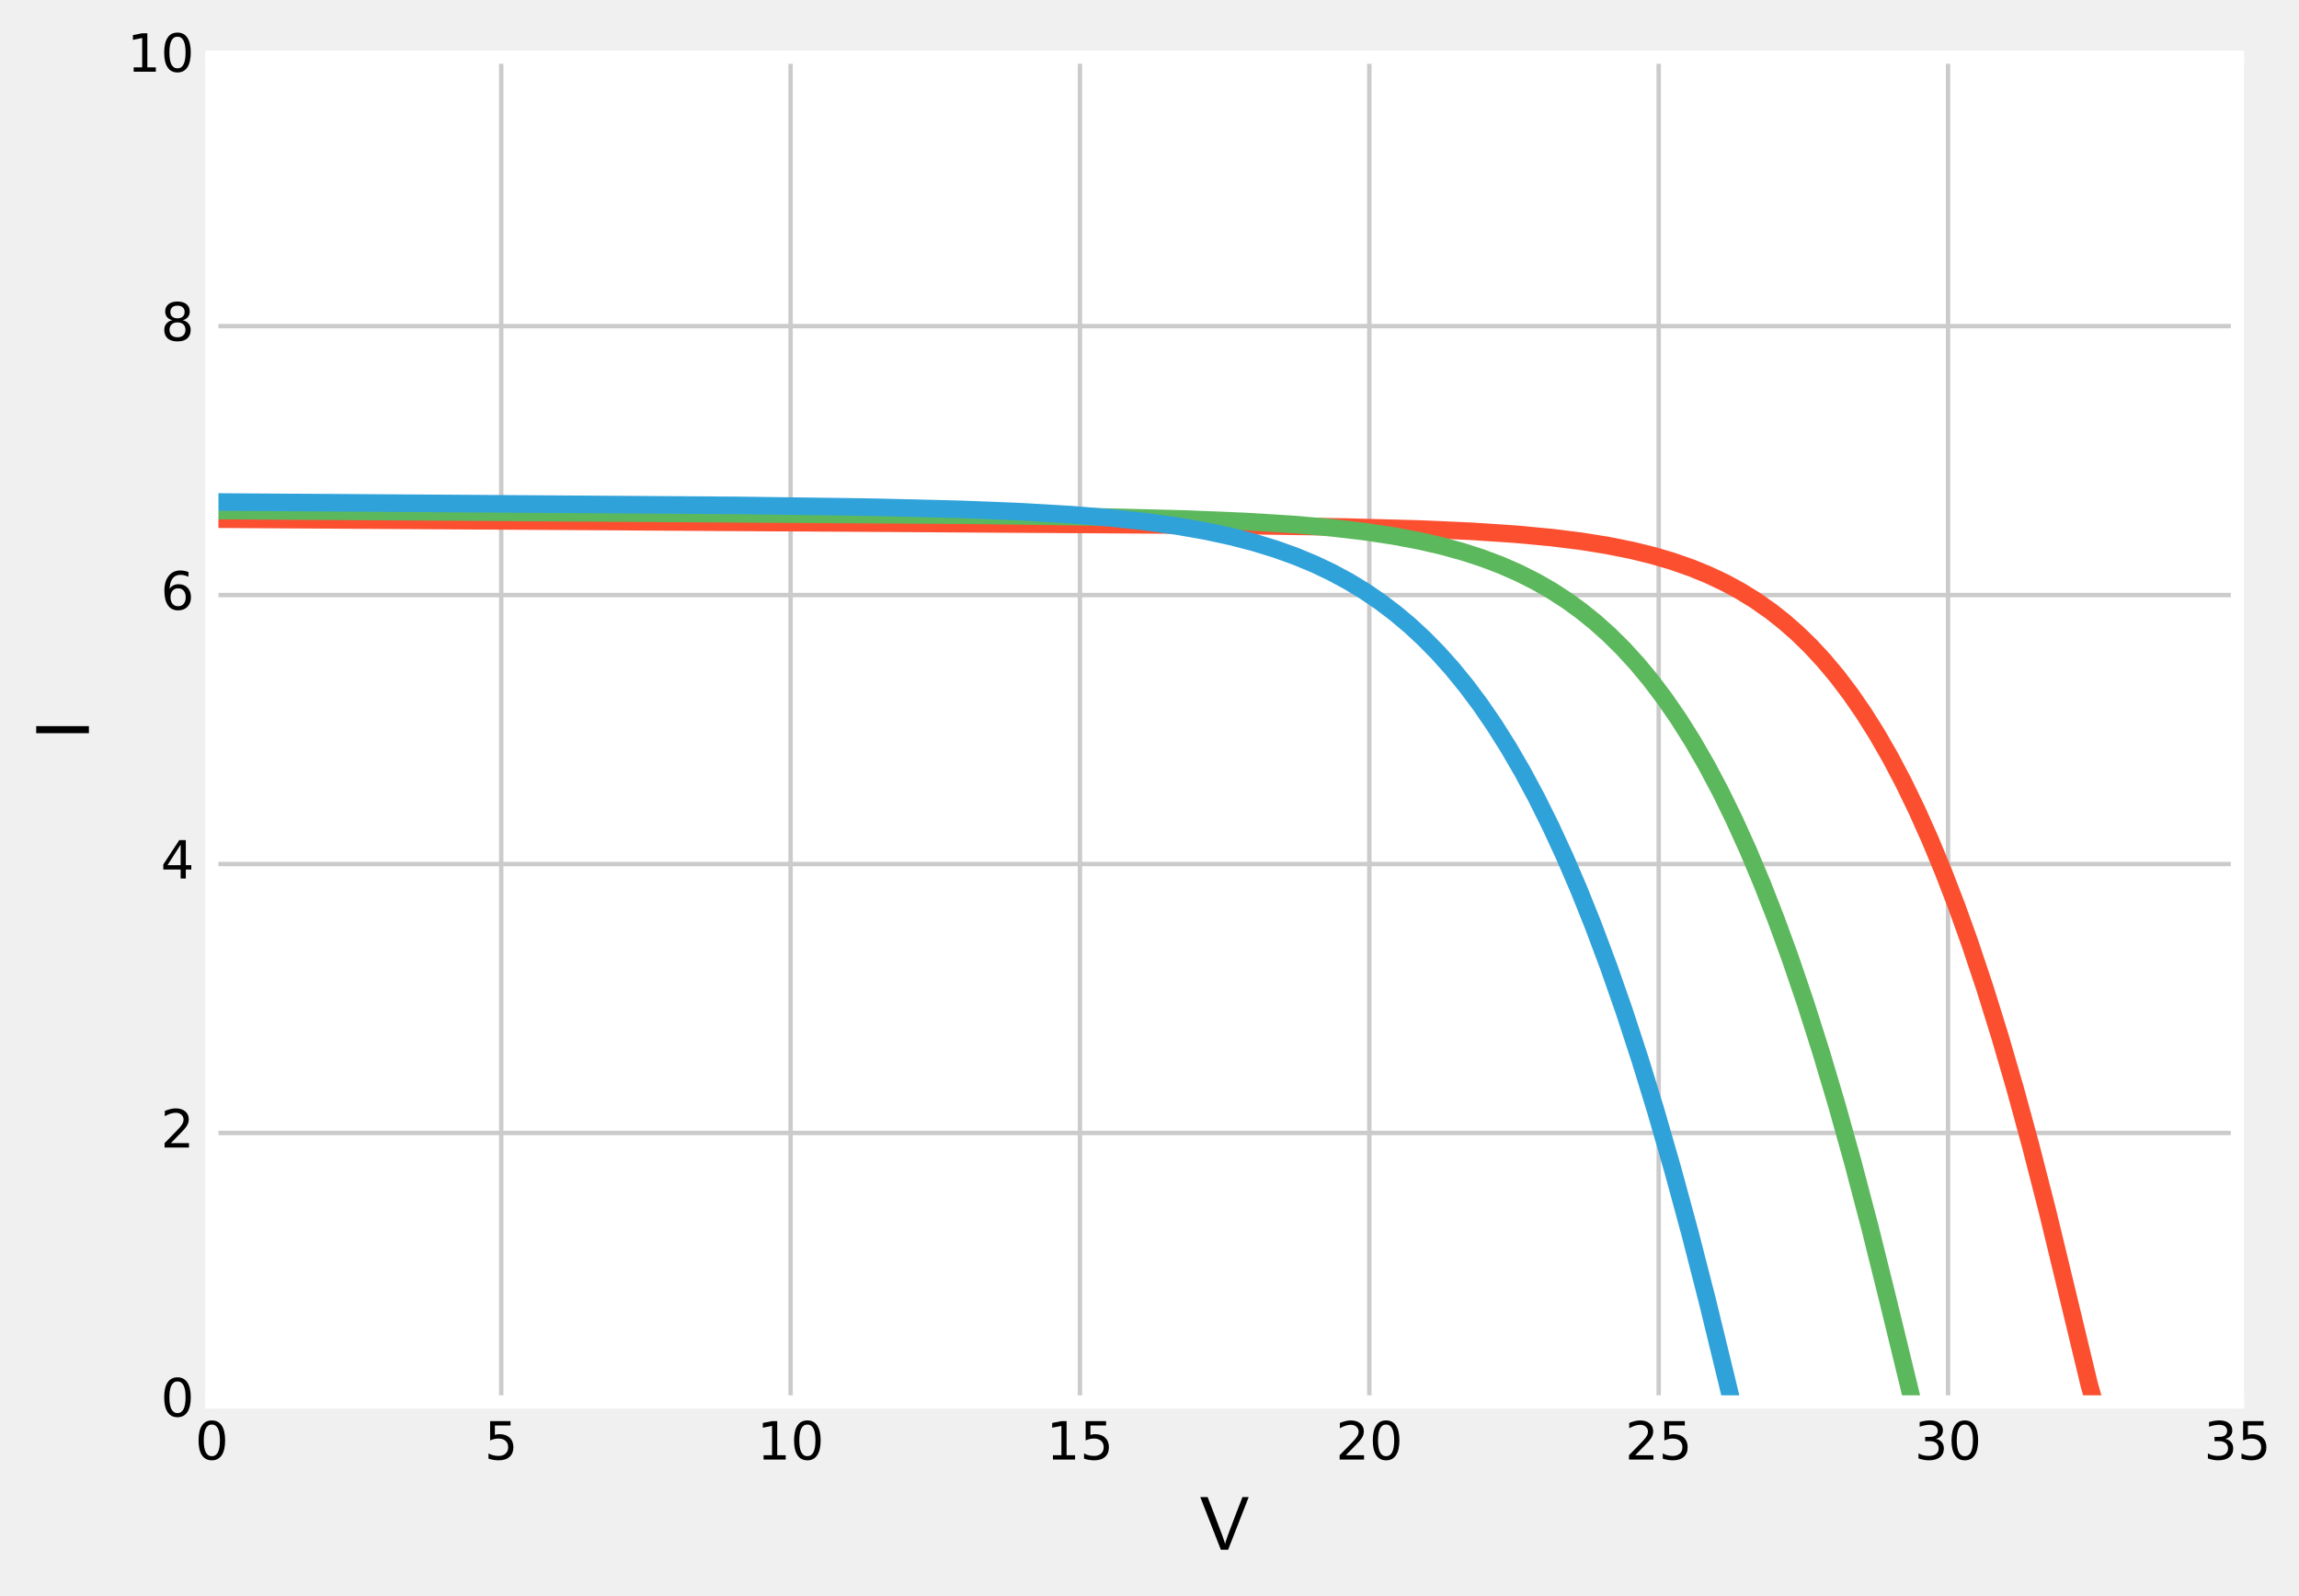
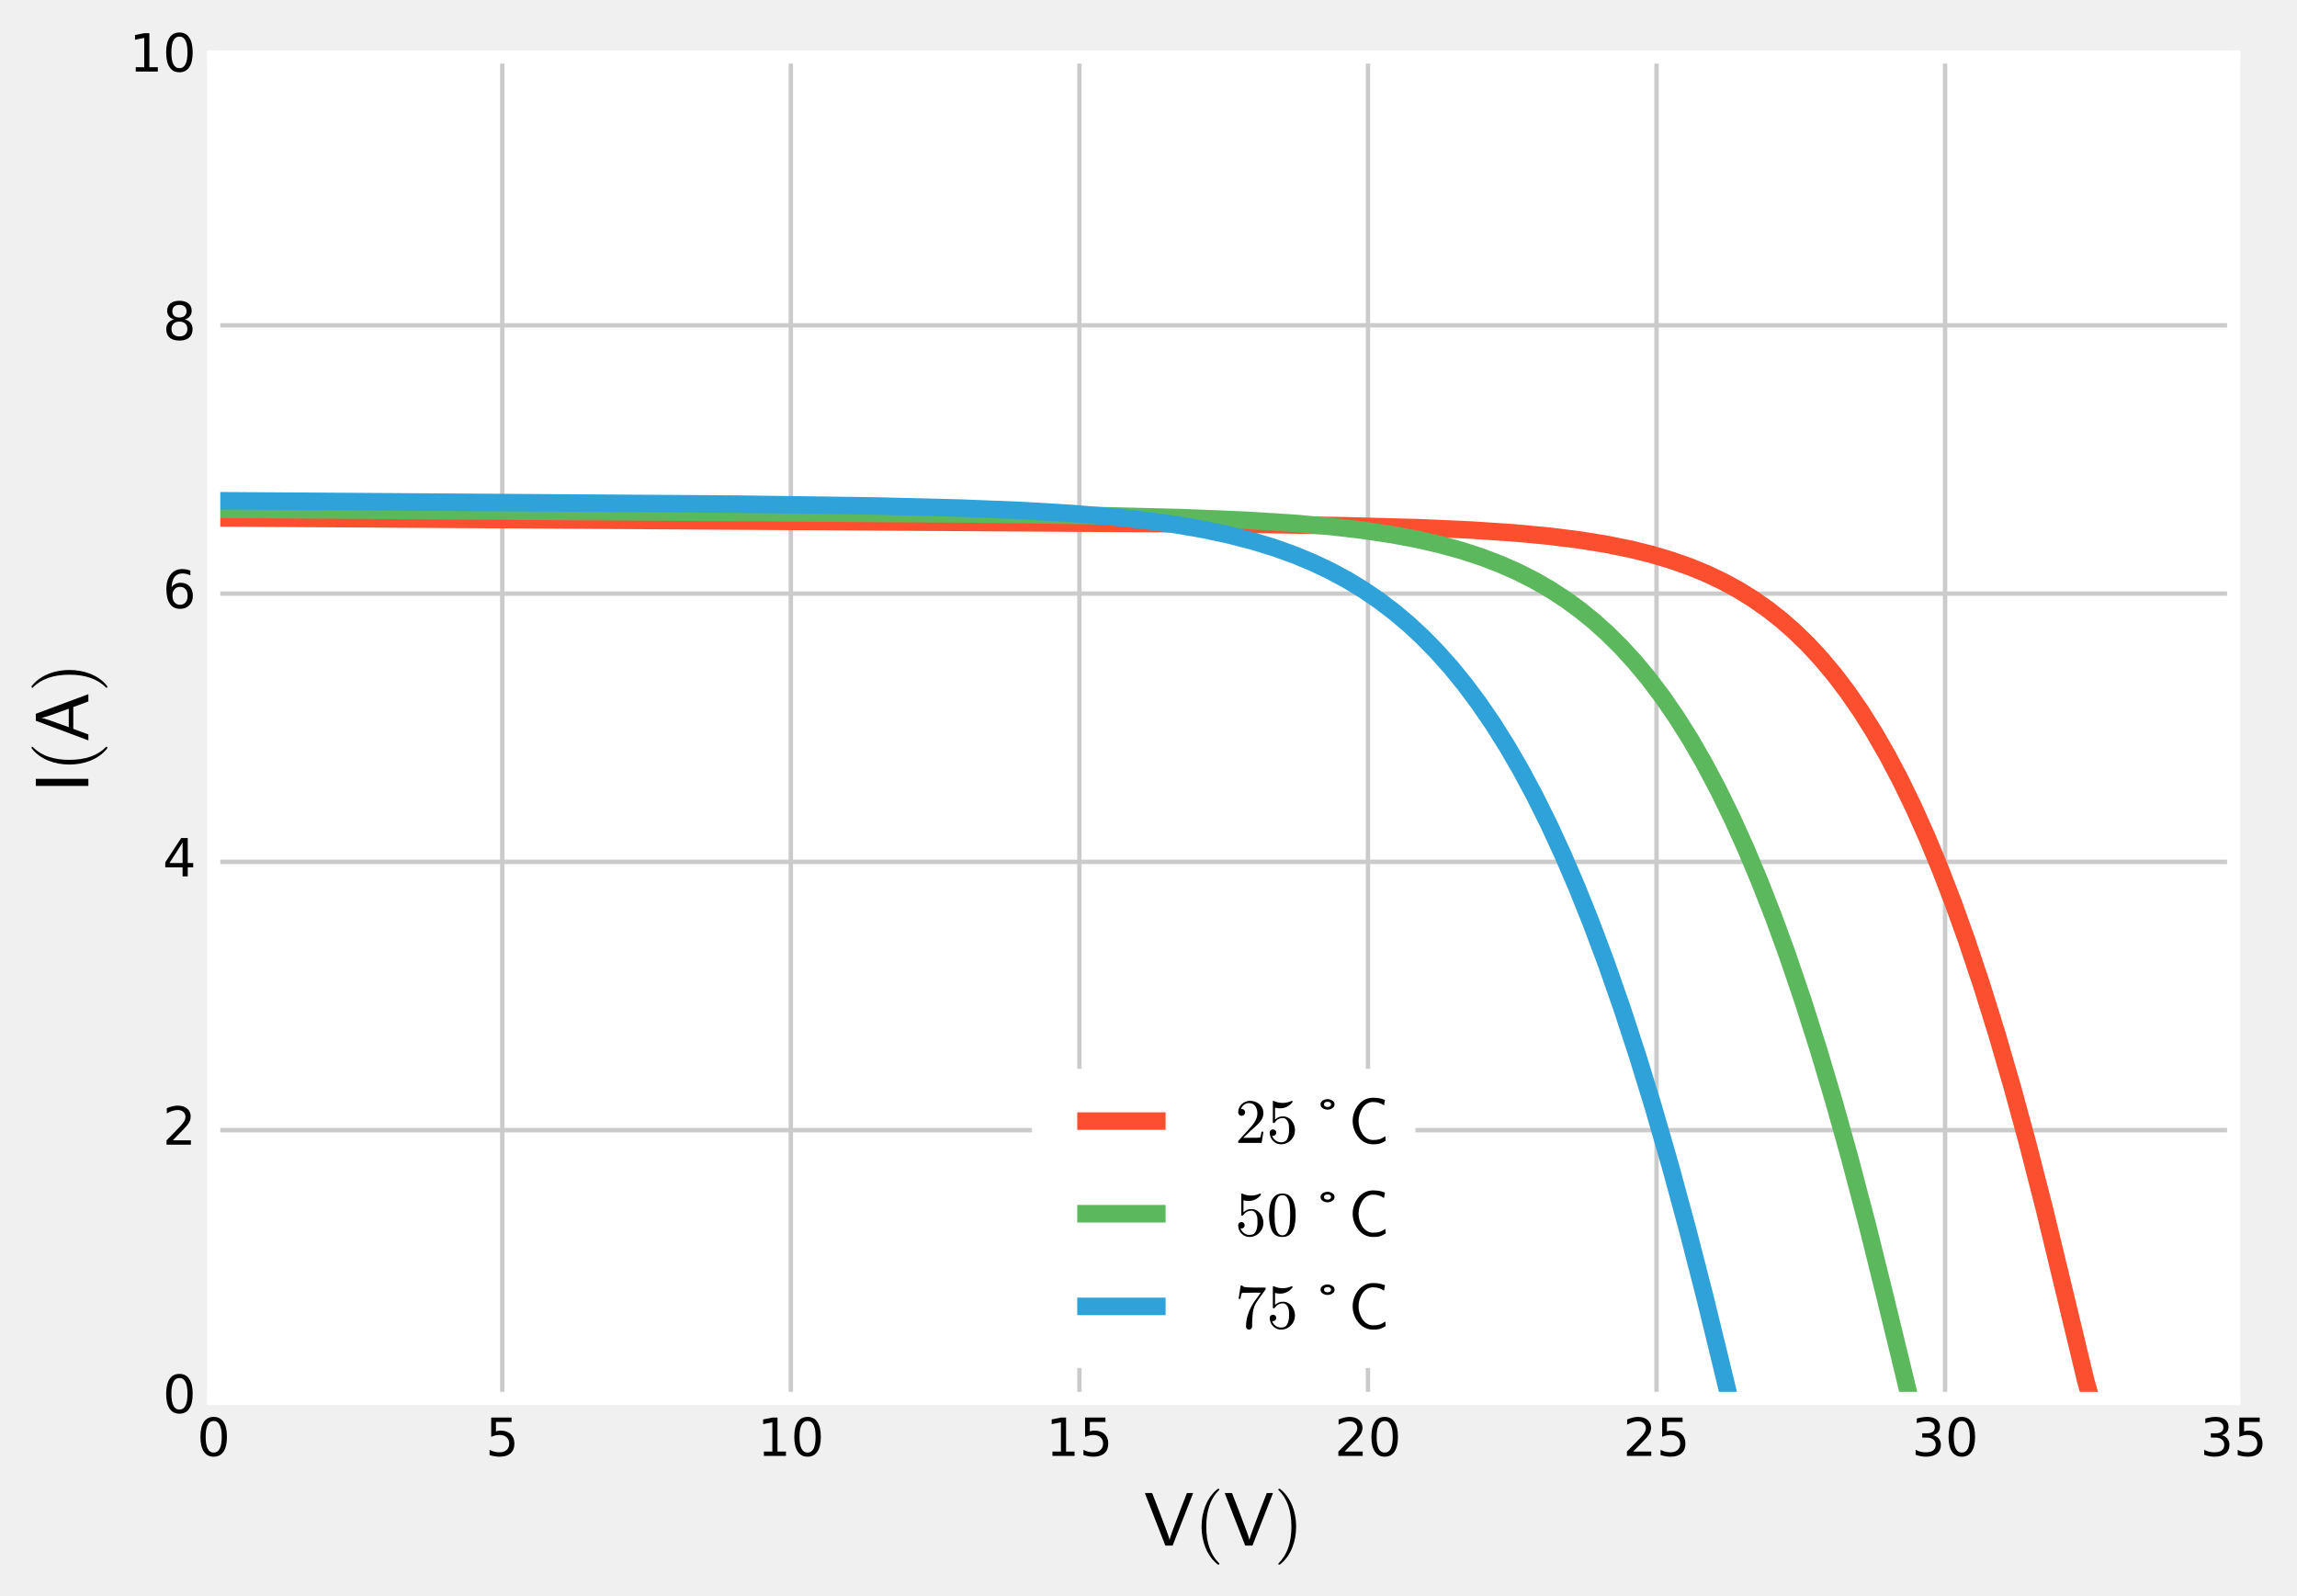
- <svg xmlns="http://www.w3.org/2000/svg" xmlns:xlink="http://www.w3.org/1999/xlink" height="363pt" version="1.1" viewBox="0 0 523 363" width="523pt">
+ <svg xmlns="http://www.w3.org/2000/svg" xmlns:xlink="http://www.w3.org/1999/xlink" height="364pt" version="1.1" viewBox="0 0 524 364" width="524pt">
  <defs>
    <style type="text/css">
*{stroke-linecap:butt;stroke-linejoin:round;stroke-miterlimit:100000;}
  </style>
  </defs>
  <g id="figure_1">
    <g id="patch_1">
-       <path d="M 0 363.544  L 523.829 363.544  L 523.829 0  L 0 0  z " style="fill:none;opacity:0;" />
+       <path d="M 0 364.101  L 524.385 364.101  L 524.385 0  L 0 0  z " style="fill:none;opacity:0;" />
    </g>
    <g id="axes_1">
      <g id="patch_2">
-         <path d="M 48.194 319.007  L 508.994 319.007  L 508.994 13.007  L 48.194 13.007  z " style="fill:#ffffff;" />
+         <path d="M 48.75 319.007  L 509.55 319.007  L 509.55 13.007  L 48.75 13.007  z " style="fill:#ffffff;" />
      </g>
      <g id="matplotlib.axis_1">
        <g id="xtick_1">
          <g id="line2d_1">
-             <path clip-path="url(#p422f2e45a5)" d="M 48.194 319.007  L 48.194 13.007  " style="fill:none;stroke:#cbcbcb;" />
+             <path clip-path="url(#p256a6d8a91)" d="M 48.75 319.007  L 48.75 13.007  " style="fill:none;stroke:#cbcbcb;" />
          </g>
          <g id="line2d_2" />
          <g id="line2d_3" />
          <g id="text_1">
            <defs>
              <path d="M 31.781 66.406  Q 24.172 66.406 20.328 58.906  Q 16.5 51.422 16.5 36.375  Q 16.5 21.391 20.328 13.891  Q 24.172 6.391 31.781 6.391  Q 39.453 6.391 43.281 13.891  Q 47.125 21.391 47.125 36.375  Q 47.125 51.422 43.281 58.906  Q 39.453 66.406 31.781 66.406  M 31.781 74.219  Q 44.047 74.219 50.516 64.516  Q 56.984 54.828 56.984 36.375  Q 56.984 17.969 50.516 8.266  Q 44.047 -1.422 31.781 -1.422  Q 19.531 -1.422 13.062 8.266  Q 6.594 17.969 6.594 36.375  Q 6.594 54.828 13.062 64.516  Q 19.531 74.219 31.781 74.219  " id="BitstreamVeraSans-Roman-30" />
            </defs>
-             <g transform="translate(44.3763 332.125)scale(0.12 -0.12)">
+             <g transform="translate(44.9325 332.125)scale(0.12 -0.12)">
              <use xlink:href="#BitstreamVeraSans-Roman-30" />
            </g>
          </g>
        </g>
        <g id="xtick_2">
          <g id="line2d_4">
-             <path clip-path="url(#p422f2e45a5)" d="M 114.022 319.007  L 114.022 13.007  " style="fill:none;stroke:#cbcbcb;" />
+             <path clip-path="url(#p256a6d8a91)" d="M 114.579 319.007  L 114.579 13.007  " style="fill:none;stroke:#cbcbcb;" />
          </g>
          <g id="line2d_5" />
          <g id="line2d_6" />
          <g id="text_2">
            <defs>
              <path d="M 10.797 72.906  L 49.516 72.906  L 49.516 64.594  L 19.828 64.594  L 19.828 46.734  Q 21.969 47.469 24.109 47.828  Q 26.266 48.188 28.422 48.188  Q 40.625 48.188 47.75 41.5  Q 54.891 34.812 54.891 23.391  Q 54.891 11.625 47.562 5.094  Q 40.234 -1.422 26.906 -1.422  Q 22.312 -1.422 17.547 -0.641  Q 12.797 0.141 7.719 1.703  L 7.719 11.625  Q 12.109 9.234 16.797 8.062  Q 21.484 6.891 26.703 6.891  Q 35.156 6.891 40.078 11.328  Q 45.016 15.766 45.016 23.391  Q 45.016 31 40.078 35.438  Q 35.156 39.891 26.703 39.891  Q 22.75 39.891 18.812 39.016  Q 14.891 38.141 10.797 36.281  z " id="BitstreamVeraSans-Roman-35" />
            </defs>
-             <g transform="translate(110.2049 332.125)scale(0.12 -0.12)">
+             <g transform="translate(110.7611 332.125)scale(0.12 -0.12)">
              <use xlink:href="#BitstreamVeraSans-Roman-35" />
            </g>
          </g>
        </g>
        <g id="xtick_3">
          <g id="line2d_7">
-             <path clip-path="url(#p422f2e45a5)" d="M 179.851 319.007  L 179.851 13.007  " style="fill:none;stroke:#cbcbcb;" />
+             <path clip-path="url(#p256a6d8a91)" d="M 180.407 319.007  L 180.407 13.007  " style="fill:none;stroke:#cbcbcb;" />
          </g>
          <g id="line2d_8" />
          <g id="line2d_9" />
          <g id="text_3">
            <defs>
              <path d="M 12.406 8.297  L 28.516 8.297  L 28.516 63.922  L 10.984 60.406  L 10.984 69.391  L 28.422 72.906  L 38.281 72.906  L 38.281 8.297  L 54.391 8.297  L 54.391 0  L 12.406 0  z " id="BitstreamVeraSans-Roman-31" />
            </defs>
-             <g transform="translate(172.2159 332.125)scale(0.12 -0.12)">
+             <g transform="translate(172.7721 332.125)scale(0.12 -0.12)">
              <use xlink:href="#BitstreamVeraSans-Roman-31" />
              <use x="63.623" xlink:href="#BitstreamVeraSans-Roman-30" />
            </g>
          </g>
        </g>
        <g id="xtick_4">
          <g id="line2d_10">
-             <path clip-path="url(#p422f2e45a5)" d="M 245.68 319.007  L 245.68 13.007  " style="fill:none;stroke:#cbcbcb;" />
+             <path clip-path="url(#p256a6d8a91)" d="M 246.236 319.007  L 246.236 13.007  " style="fill:none;stroke:#cbcbcb;" />
          </g>
          <g id="line2d_11" />
          <g id="line2d_12" />
          <g id="text_4">
-             <g transform="translate(238.0445 332.125)scale(0.12 -0.12)">
+             <g transform="translate(238.6007 332.125)scale(0.12 -0.12)">
              <use xlink:href="#BitstreamVeraSans-Roman-31" />
              <use x="63.623" xlink:href="#BitstreamVeraSans-Roman-35" />
            </g>
          </g>
        </g>
        <g id="xtick_5">
          <g id="line2d_13">
-             <path clip-path="url(#p422f2e45a5)" d="M 311.508 319.007  L 311.508 13.007  " style="fill:none;stroke:#cbcbcb;" />
+             <path clip-path="url(#p256a6d8a91)" d="M 312.064 319.007  L 312.064 13.007  " style="fill:none;stroke:#cbcbcb;" />
          </g>
          <g id="line2d_14" />
          <g id="line2d_15" />
          <g id="text_5">
            <defs>
              <path d="M 19.188 8.297  L 53.609 8.297  L 53.609 0  L 7.328 0  L 7.328 8.297  Q 12.938 14.109 22.625 23.891  Q 32.328 33.688 34.812 36.531  Q 39.547 41.844 41.422 45.531  Q 43.312 49.219 43.312 52.781  Q 43.312 58.594 39.234 62.25  Q 35.156 65.922 28.609 65.922  Q 23.969 65.922 18.812 64.312  Q 13.672 62.703 7.812 59.422  L 7.812 69.391  Q 13.766 71.781 18.938 73  Q 24.125 74.219 28.422 74.219  Q 39.75 74.219 46.484 68.547  Q 53.219 62.891 53.219 53.422  Q 53.219 48.922 51.531 44.891  Q 49.859 40.875 45.406 35.406  Q 44.188 33.984 37.641 27.219  Q 31.109 20.453 19.188 8.297  " id="BitstreamVeraSans-Roman-32" />
            </defs>
-             <g transform="translate(303.8731 332.125)scale(0.12 -0.12)">
+             <g transform="translate(304.4293 332.125)scale(0.12 -0.12)">
              <use xlink:href="#BitstreamVeraSans-Roman-32" />
              <use x="63.623" xlink:href="#BitstreamVeraSans-Roman-30" />
            </g>
          </g>
        </g>
        <g id="xtick_6">
          <g id="line2d_16">
-             <path clip-path="url(#p422f2e45a5)" d="M 377.337 319.007  L 377.337 13.007  " style="fill:none;stroke:#cbcbcb;" />
+             <path clip-path="url(#p256a6d8a91)" d="M 377.893 319.007  L 377.893 13.007  " style="fill:none;stroke:#cbcbcb;" />
          </g>
          <g id="line2d_17" />
          <g id="line2d_18" />
          <g id="text_6">
-             <g transform="translate(369.7017 332.125)scale(0.12 -0.12)">
+             <g transform="translate(370.2579 332.125)scale(0.12 -0.12)">
              <use xlink:href="#BitstreamVeraSans-Roman-32" />
              <use x="63.623" xlink:href="#BitstreamVeraSans-Roman-35" />
            </g>
          </g>
        </g>
        <g id="xtick_7">
          <g id="line2d_19">
-             <path clip-path="url(#p422f2e45a5)" d="M 443.165 319.007  L 443.165 13.007  " style="fill:none;stroke:#cbcbcb;" />
+             <path clip-path="url(#p256a6d8a91)" d="M 443.721 319.007  L 443.721 13.007  " style="fill:none;stroke:#cbcbcb;" />
          </g>
          <g id="line2d_20" />
          <g id="line2d_21" />
          <g id="text_7">
            <defs>
              <path d="M 40.578 39.312  Q 47.656 37.797 51.625 33  Q 55.609 28.219 55.609 21.188  Q 55.609 10.406 48.188 4.484  Q 40.766 -1.422 27.094 -1.422  Q 22.516 -1.422 17.656 -0.516  Q 12.797 0.391 7.625 2.203  L 7.625 11.719  Q 11.719 9.328 16.594 8.109  Q 21.484 6.891 26.812 6.891  Q 36.078 6.891 40.938 10.547  Q 45.797 14.203 45.797 21.188  Q 45.797 27.641 41.281 31.266  Q 36.766 34.906 28.719 34.906  L 20.219 34.906  L 20.219 43.016  L 29.109 43.016  Q 36.375 43.016 40.234 45.922  Q 44.094 48.828 44.094 54.297  Q 44.094 59.906 40.109 62.906  Q 36.141 65.922 28.719 65.922  Q 24.656 65.922 20.016 65.031  Q 15.375 64.156 9.812 62.312  L 9.812 71.094  Q 15.438 72.656 20.344 73.438  Q 25.25 74.219 29.594 74.219  Q 40.828 74.219 47.359 69.109  Q 53.906 64.016 53.906 55.328  Q 53.906 49.266 50.438 45.094  Q 46.969 40.922 40.578 39.312  " id="BitstreamVeraSans-Roman-33" />
            </defs>
-             <g transform="translate(435.5302 332.125)scale(0.12 -0.12)">
+             <g transform="translate(436.0864 332.125)scale(0.12 -0.12)">
              <use xlink:href="#BitstreamVeraSans-Roman-33" />
              <use x="63.623" xlink:href="#BitstreamVeraSans-Roman-30" />
            </g>
          </g>
        </g>
        <g id="xtick_8">
          <g id="line2d_22">
-             <path clip-path="url(#p422f2e45a5)" d="M 508.994 319.007  L 508.994 13.007  " style="fill:none;stroke:#cbcbcb;" />
+             <path clip-path="url(#p256a6d8a91)" d="M 509.55 319.007  L 509.55 13.007  " style="fill:none;stroke:#cbcbcb;" />
          </g>
          <g id="line2d_23" />
          <g id="line2d_24" />
          <g id="text_8">
-             <g transform="translate(501.3588 332.125)scale(0.12 -0.12)">
+             <g transform="translate(501.915 332.125)scale(0.12 -0.12)">
              <use xlink:href="#BitstreamVeraSans-Roman-33" />
              <use x="63.623" xlink:href="#BitstreamVeraSans-Roman-35" />
            </g>
          </g>
        </g>
        <g id="text_9">
          <defs>
            <path d="M 28.516 0  L 1.422 69.391  L 11.078 69.391  Q 13.766 62.5 20.109 46.062  Q 26.469 29.641 30.25 19.266  Q 34.031 8.891 34.078 7.328  Q 34.078 8.938 37.844 19.281  Q 41.609 29.641 47.953 46.062  Q 54.297 62.5 56.984 69.391  L 65.188 69.391  L 38.094 0  z " id="Cmss10-56" />
-           </defs>
-           <g transform="translate(272.805 352.7507)scale(0.1728 -0.1728)">
-             <use transform="translate(0.0 0.609375)" xlink:href="#Cmss10-56" />
+             <path d="M 6.5 -25  Q 5.609 -25 5.609 -24.125  Q 5.609 -23.688 5.812 -23.484  Q 22.906 -6.781 22.906 25  Q 22.906 56.781 6 73.297  Q 5.609 73.531 5.609 74.125  Q 5.609 74.469 5.875 74.734  Q 6.156 75 6.5 75  L 7.422 75  Q 7.719 75 7.906 74.812  Q 15.094 69.141 19.875 61.031  Q 24.656 52.938 26.875 43.75  Q 29.109 34.578 29.109 25  Q 29.109 17.922 27.906 11.062  Q 26.703 4.203 24.094 -2.453  Q 21.484 -9.125 17.484 -14.766  Q 13.484 -20.406 7.906 -24.812  Q 7.719 -25 7.422 -25  z " id="Cmr10-29" />
+             <path d="M 31 -24.812  Q 25.438 -20.406 21.406 -14.719  Q 17.391 -9.031 14.812 -2.578  Q 12.25 3.859 10.984 10.891  Q 9.719 17.922 9.719 25  Q 9.719 32.172 10.984 39.203  Q 12.25 46.234 14.859 52.734  Q 17.484 59.234 21.531 64.891  Q 25.594 70.562 31 74.812  Q 31 75 31.5 75  L 32.422 75  Q 32.719 75 32.953 74.734  Q 33.203 74.469 33.203 74.125  Q 33.203 73.688 33.016 73.484  Q 28.125 68.703 24.875 63.234  Q 21.625 57.766 19.641 51.578  Q 17.672 45.406 16.797 38.781  Q 15.922 32.172 15.922 25  Q 15.922 -6.781 32.906 -23.297  Q 33.203 -23.578 33.203 -24.125  Q 33.203 -24.359 32.938 -24.672  Q 32.672 -25 32.422 -25  L 31.5 -25  Q 31 -25 31 -24.812  " id="Cmr10-28" />
+           </defs>
+           <g transform="translate(260.9196 352.5806)scale(0.1728 -0.1728)">
+             <use xlink:href="#Cmss10-56" />
+             <use transform="translate(66.60156 0.0)" xlink:href="#Cmr10-28" />
+             <use transform="translate(105.4199 0.0)" xlink:href="#Cmss10-56" />
+             <use transform="translate(172.0215 0.0)" xlink:href="#Cmr10-29" />
          </g>
        </g>
      </g>
      <g id="matplotlib.axis_2">
        <g id="ytick_1">
          <g id="line2d_25">
-             <path clip-path="url(#p422f2e45a5)" d="M 48.194 319.007  L 508.994 319.007  " style="fill:none;stroke:#cbcbcb;" />
+             <path clip-path="url(#p256a6d8a91)" d="M 48.75 319.007  L 509.55 319.007  " style="fill:none;stroke:#cbcbcb;" />
          </g>
          <g id="line2d_26" />
          <g id="line2d_27" />
          <g id="text_10">
-             <g transform="translate(36.5588 322.3181)scale(0.12 -0.12)">
+             <g transform="translate(37.115 322.3181)scale(0.12 -0.12)">
              <use xlink:href="#BitstreamVeraSans-Roman-30" />
            </g>
          </g>
        </g>
        <g id="ytick_2">
          <g id="line2d_28">
-             <path clip-path="url(#p422f2e45a5)" d="M 48.194 257.807  L 508.994 257.807  " style="fill:none;stroke:#cbcbcb;" />
+             <path clip-path="url(#p256a6d8a91)" d="M 48.75 257.807  L 509.55 257.807  " style="fill:none;stroke:#cbcbcb;" />
          </g>
          <g id="line2d_29" />
          <g id="line2d_30" />
          <g id="text_11">
-             <g transform="translate(36.5588 261.1181)scale(0.12 -0.12)">
+             <g transform="translate(37.115 261.1181)scale(0.12 -0.12)">
              <use xlink:href="#BitstreamVeraSans-Roman-32" />
            </g>
          </g>
        </g>
        <g id="ytick_3">
          <g id="line2d_31">
-             <path clip-path="url(#p422f2e45a5)" d="M 48.194 196.607  L 508.994 196.607  " style="fill:none;stroke:#cbcbcb;" />
+             <path clip-path="url(#p256a6d8a91)" d="M 48.75 196.607  L 509.55 196.607  " style="fill:none;stroke:#cbcbcb;" />
          </g>
          <g id="line2d_32" />
          <g id="line2d_33" />
          <g id="text_12">
            <defs>
              <path d="M 37.797 64.312  L 12.891 25.391  L 37.797 25.391  z M 35.203 72.906  L 47.609 72.906  L 47.609 25.391  L 58.016 25.391  L 58.016 17.188  L 47.609 17.188  L 47.609 0  L 37.797 0  L 37.797 17.188  L 4.891 17.188  L 4.891 26.703  z " id="BitstreamVeraSans-Roman-34" />
            </defs>
-             <g transform="translate(36.5588 199.9181)scale(0.12 -0.12)">
+             <g transform="translate(37.115 199.9181)scale(0.12 -0.12)">
              <use xlink:href="#BitstreamVeraSans-Roman-34" />
            </g>
          </g>
        </g>
        <g id="ytick_4">
          <g id="line2d_34">
-             <path clip-path="url(#p422f2e45a5)" d="M 48.194 135.407  L 508.994 135.407  " style="fill:none;stroke:#cbcbcb;" />
+             <path clip-path="url(#p256a6d8a91)" d="M 48.75 135.407  L 509.55 135.407  " style="fill:none;stroke:#cbcbcb;" />
          </g>
          <g id="line2d_35" />
          <g id="line2d_36" />
          <g id="text_13">
            <defs>
              <path d="M 33.016 40.375  Q 26.375 40.375 22.484 35.828  Q 18.609 31.297 18.609 23.391  Q 18.609 15.531 22.484 10.953  Q 26.375 6.391 33.016 6.391  Q 39.656 6.391 43.531 10.953  Q 47.406 15.531 47.406 23.391  Q 47.406 31.297 43.531 35.828  Q 39.656 40.375 33.016 40.375  M 52.594 71.297  L 52.594 62.312  Q 48.875 64.062 45.094 64.984  Q 41.312 65.922 37.594 65.922  Q 27.828 65.922 22.672 59.328  Q 17.531 52.734 16.797 39.406  Q 19.672 43.656 24.016 45.922  Q 28.375 48.188 33.594 48.188  Q 44.578 48.188 50.953 41.516  Q 57.328 34.859 57.328 23.391  Q 57.328 12.156 50.688 5.359  Q 44.047 -1.422 33.016 -1.422  Q 20.359 -1.422 13.672 8.266  Q 6.984 17.969 6.984 36.375  Q 6.984 53.656 15.188 63.938  Q 23.391 74.219 37.203 74.219  Q 40.922 74.219 44.703 73.484  Q 48.484 72.75 52.594 71.297  " id="BitstreamVeraSans-Roman-36" />
            </defs>
-             <g transform="translate(36.5588 138.7181)scale(0.12 -0.12)">
+             <g transform="translate(37.115 138.7181)scale(0.12 -0.12)">
              <use xlink:href="#BitstreamVeraSans-Roman-36" />
            </g>
          </g>
        </g>
        <g id="ytick_5">
          <g id="line2d_37">
-             <path clip-path="url(#p422f2e45a5)" d="M 48.194 74.207  L 508.994 74.207  " style="fill:none;stroke:#cbcbcb;" />
+             <path clip-path="url(#p256a6d8a91)" d="M 48.75 74.207  L 509.55 74.207  " style="fill:none;stroke:#cbcbcb;" />
          </g>
          <g id="line2d_38" />
          <g id="line2d_39" />
          <g id="text_14">
            <defs>
              <path d="M 31.781 34.625  Q 24.75 34.625 20.719 30.859  Q 16.703 27.094 16.703 20.516  Q 16.703 13.922 20.719 10.156  Q 24.75 6.391 31.781 6.391  Q 38.812 6.391 42.859 10.172  Q 46.922 13.969 46.922 20.516  Q 46.922 27.094 42.891 30.859  Q 38.875 34.625 31.781 34.625  M 21.922 38.812  Q 15.578 40.375 12.031 44.719  Q 8.5 49.078 8.5 55.328  Q 8.5 64.062 14.719 69.141  Q 20.953 74.219 31.781 74.219  Q 42.672 74.219 48.875 69.141  Q 55.078 64.062 55.078 55.328  Q 55.078 49.078 51.531 44.719  Q 48 40.375 41.703 38.812  Q 48.828 37.156 52.797 32.312  Q 56.781 27.484 56.781 20.516  Q 56.781 9.906 50.312 4.234  Q 43.844 -1.422 31.781 -1.422  Q 19.734 -1.422 13.25 4.234  Q 6.781 9.906 6.781 20.516  Q 6.781 27.484 10.781 32.312  Q 14.797 37.156 21.922 38.812  M 18.312 54.391  Q 18.312 48.734 21.844 45.562  Q 25.391 42.391 31.781 42.391  Q 38.141 42.391 41.719 45.562  Q 45.312 48.734 45.312 54.391  Q 45.312 60.062 41.719 63.234  Q 38.141 66.406 31.781 66.406  Q 25.391 66.406 21.844 63.234  Q 18.312 60.062 18.312 54.391  " id="BitstreamVeraSans-Roman-38" />
            </defs>
-             <g transform="translate(36.5588 77.51812)scale(0.12 -0.12)">
+             <g transform="translate(37.115 77.51812)scale(0.12 -0.12)">
              <use xlink:href="#BitstreamVeraSans-Roman-38" />
            </g>
          </g>
        </g>
        <g id="ytick_6">
          <g id="line2d_40">
-             <path clip-path="url(#p422f2e45a5)" d="M 48.194 13.007  L 508.994 13.007  " style="fill:none;stroke:#cbcbcb;" />
+             <path clip-path="url(#p256a6d8a91)" d="M 48.75 13.007  L 509.55 13.007  " style="fill:none;stroke:#cbcbcb;" />
          </g>
          <g id="line2d_41" />
          <g id="line2d_42" />
          <g id="text_15">
-             <g transform="translate(28.9238 16.31812)scale(0.12 -0.12)">
+             <g transform="translate(29.48 16.31812)scale(0.12 -0.12)">
              <use xlink:href="#BitstreamVeraSans-Roman-31" />
              <use x="63.623" xlink:href="#BitstreamVeraSans-Roman-30" />
            </g>
          </g>
        </g>
        <g id="text_16">
          <defs>
+             <path d="M 2.781 0  L 28.719 69.391  L 37.891 69.391  L 63.812 0  L 54.203 0  Q 50.25 10.688 46.781 19.922  L 18.016 19.922  Q 13.578 7.766 10.594 0  z M 20.219 25.875  L 44.578 25.875  Q 40.094 38.281 37.812 44.797  Q 35.547 51.312 34.031 56.078  Q 32.516 60.844 32.516 62.109  L 32.422 62.109  Q 32.422 61.141 31.422 57.812  Q 30.422 54.5 28.859 49.953  Q 27.297 45.406 24.094 36.547  Q 20.906 27.688 20.219 25.875  " id="Cmss10-41" />
            <path d="M 9.188 0  L 9.188 69.391  L 18.5 69.391  L 18.5 0  z " id="Cmss10-49" />
          </defs>
-           <g transform="translate(20.3301 168.4261)rotate(-90.0)scale(0.1728 -0.1728)">
-             <use transform="translate(0.0 0.609375)" xlink:href="#Cmss10-49" />
+           <g transform="translate(20.16 180.8677)rotate(-90.0)scale(0.1728 -0.1728)">
+             <use xlink:href="#Cmss10-49" />
+             <use transform="translate(27.68555 0.0)" xlink:href="#Cmr10-28" />
+             <use transform="translate(66.50391 0.0)" xlink:href="#Cmss10-41" />
+             <use transform="translate(133.1055 0.0)" xlink:href="#Cmr10-29" />
          </g>
        </g>
      </g>
      <g id="line2d_43">
-         <path clip-path="url(#p422f2e45a5)" d="M 48.194 118.133  L 278.752 119.533  L 305.902 119.921  L 322.709 120.37  L 334.775 120.899  L 344.687 121.552  L 352.875 122.314  L 359.771 123.175  L 365.804 124.146  L 371.406 125.279  L 376.147 126.453  L 380.456 127.728  L 384.766 129.234  L 388.644 130.821  L 392.523 132.662  L 395.97 134.539  L 399.418 136.674  L 402.865 139.097  L 405.882 141.478  L 408.899 144.128  L 411.915 147.071  L 414.932 150.333  L 417.949 153.94  L 420.965 157.919  L 423.982 162.295  L 426.999 167.096  L 430.015 172.347  L 433.032 178.072  L 436.049 184.298  L 439.065 191.041  L 442.082 198.324  L 445.099 206.161  L 448.115 214.57  L 451.563 224.889  L 455.01 235.979  L 458.458 247.845  L 461.906 260.489  L 465.784 275.627  L 470.094 293.478  L 475.265 315.003  L 476.558 319.604  L 477.42 322.155  L 478.282 324.066  L 478.713 324.702  L 478.713 324.702  " style="fill:none;stroke:#fc4f30;stroke-width:4.0;" />
+         <path clip-path="url(#p256a6d8a91)" d="M 48.75 118.133  L 279.308 119.533  L 306.458 119.921  L 323.265 120.37  L 335.332 120.899  L 345.243 121.552  L 353.432 122.314  L 360.327 123.175  L 366.36 124.146  L 371.962 125.279  L 376.703 126.453  L 381.012 127.728  L 385.322 129.234  L 389.2 130.821  L 393.079 132.662  L 396.526 134.539  L 399.974 136.674  L 403.422 139.097  L 406.438 141.478  L 409.455 144.128  L 412.472 147.071  L 415.488 150.333  L 418.505 153.94  L 421.522 157.919  L 424.538 162.295  L 427.555 167.096  L 430.572 172.347  L 433.588 178.072  L 436.605 184.298  L 439.621 191.041  L 442.638 198.324  L 445.655 206.161  L 448.671 214.57  L 452.119 224.889  L 455.567 235.979  L 459.014 247.845  L 462.462 260.489  L 466.34 275.627  L 470.65 293.478  L 475.821 315.003  L 477.114 319.604  L 477.976 322.155  L 478.838 324.066  L 479.269 324.702  L 479.269 324.702  " style="fill:none;stroke:#fc4f30;stroke-width:4.0;" />
      </g>
      <g id="line2d_44">
-         <path clip-path="url(#p422f2e45a5)" d="M 48.194 116.176  L 222.551 117.262  L 251.808 117.66  L 269.995 118.116  L 283.437 118.668  L 294.112 119.328  L 302.81 120.084  L 310.322 120.957  L 317.043 121.967  L 322.974 123.088  L 328.113 124.275  L 332.858 125.585  L 337.207 126.999  L 341.556 128.651  L 345.51 130.39  L 349.463 132.387  L 353.022 134.433  L 356.58 136.744  L 359.743 139.044  L 362.906 141.598  L 366.069 144.429  L 369.232 147.561  L 372.395 151.021  L 375.558 154.832  L 378.72 159.023  L 381.883 163.618  L 385.046 168.643  L 388.209 174.124  L 391.372 180.085  L 394.535 186.55  L 397.698 193.538  L 400.861 201.07  L 404.024 209.164  L 407.187 217.83  L 410.745 228.282  L 414.303 239.489  L 417.862 251.457  L 421.42 264.187  L 425.374 279.224  L 429.327 295.165  L 438.421 332.611  L 439.607 336.353  L 440.398 338.302  L 441.188 339.632  L 441.584 340.003  L 441.979 340.141  L 442.374 340.014  L 442.77 339.588  L 443.165 338.828  L 443.165 338.828  " style="fill:none;stroke:#5cb85c;stroke-width:4.0;" />
+         <path clip-path="url(#p256a6d8a91)" d="M 48.75 116.176  L 223.107 117.262  L 252.364 117.66  L 270.551 118.116  L 283.993 118.668  L 294.668 119.328  L 303.366 120.084  L 310.878 120.957  L 317.599 121.967  L 323.53 123.088  L 328.67 124.275  L 333.414 125.585  L 337.763 126.999  L 342.112 128.651  L 346.066 130.39  L 350.019 132.387  L 353.578 134.433  L 357.136 136.744  L 360.299 139.044  L 363.462 141.598  L 366.625 144.429  L 369.788 147.561  L 372.951 151.021  L 376.114 154.832  L 379.277 159.023  L 382.44 163.618  L 385.603 168.643  L 388.765 174.124  L 391.928 180.085  L 395.091 186.55  L 398.254 193.538  L 401.417 201.07  L 404.58 209.164  L 407.743 217.83  L 411.301 228.282  L 414.86 239.489  L 418.418 251.457  L 421.976 264.187  L 425.93 279.224  L 429.884 295.165  L 438.977 332.611  L 440.163 336.353  L 440.954 338.302  L 441.745 339.632  L 442.14 340.003  L 442.535 340.141  L 442.931 340.014  L 443.326 339.588  L 443.721 338.828  L 443.721 338.828  " style="fill:none;stroke:#5cb85c;stroke-width:4.0;" />
      </g>
      <g id="line2d_45">
-         <path clip-path="url(#p422f2e45a5)" d="M 48.194 114.219  L 168.109 115.007  L 199.066 115.425  L 218.281 115.894  L 232.514 116.457  L 243.545 117.105  L 252.796 117.86  L 260.624 118.709  L 267.741 119.7  L 274.146 120.82  L 279.839 122.041  L 285.177 123.418  L 290.158 124.945  L 294.784 126.609  L 299.054 128.387  L 302.968 130.249  L 306.882 132.362  L 310.441 134.527  L 313.999 136.948  L 317.557 139.652  L 320.76 142.35  L 323.962 145.32  L 327.165 148.585  L 330.367 152.167  L 333.57 156.09  L 336.772 160.376  L 339.974 165.049  L 343.177 170.133  L 346.379 175.648  L 349.582 181.619  L 352.784 188.066  L 355.987 195.006  L 359.189 202.459  L 362.392 210.441  L 365.95 219.943  L 369.508 230.133  L 373.067 241.017  L 376.625 252.604  L 380.539 266.171  L 384.453 280.593  L 388.367 295.862  L 392.637 313.415  L 400.11 344.465  L 401.533 349.382  L 402.601 352.363  L 403.312 353.856  L 403.668 354.413  L 403.668 354.413  " style="fill:none;stroke:#30a2da;stroke-width:4.0;" />
+         <path clip-path="url(#p256a6d8a91)" d="M 48.75 114.219  L 168.665 115.007  L 199.622 115.425  L 218.837 115.894  L 233.07 116.457  L 244.101 117.105  L 253.352 117.86  L 261.181 118.709  L 268.297 119.7  L 274.702 120.82  L 280.395 122.041  L 285.733 123.418  L 290.714 124.945  L 295.34 126.609  L 299.61 128.387  L 303.524 130.249  L 307.438 132.362  L 310.997 134.527  L 314.555 136.948  L 318.113 139.652  L 321.316 142.35  L 324.518 145.32  L 327.721 148.585  L 330.923 152.167  L 334.126 156.09  L 337.328 160.376  L 340.531 165.049  L 343.733 170.133  L 346.936 175.648  L 350.138 181.619  L 353.341 188.066  L 356.543 195.006  L 359.746 202.459  L 362.948 210.441  L 366.506 219.943  L 370.065 230.133  L 373.623 241.017  L 377.181 252.604  L 381.095 266.171  L 385.009 280.593  L 388.924 295.862  L 393.194 313.415  L 400.666 344.465  L 402.089 349.382  L 403.157 352.363  L 403.868 353.856  L 404.224 354.413  L 404.224 354.413  " style="fill:none;stroke:#30a2da;stroke-width:4.0;" />
      </g>
      <g id="patch_3">
-         <path d="M 508.994 319.007  L 508.994 13.007  " style="fill:none;stroke:#ffffff;stroke-linecap:square;stroke-linejoin:miter;stroke-width:3.0;" />
+         <path d="M 48.75 319.007  L 509.55 319.007  " style="fill:none;stroke:#ffffff;stroke-linecap:square;stroke-linejoin:miter;stroke-width:3.0;" />
      </g>
      <g id="patch_4">
-         <path d="M 48.194 319.007  L 48.194 13.007  " style="fill:none;stroke:#ffffff;stroke-linecap:square;stroke-linejoin:miter;stroke-width:3.0;" />
+         <path d="M 48.75 13.007  L 509.55 13.007  " style="fill:none;stroke:#ffffff;stroke-linecap:square;stroke-linejoin:miter;stroke-width:3.0;" />
      </g>
      <g id="patch_5">
-         <path d="M 48.194 319.007  L 508.994 319.007  " style="fill:none;stroke:#ffffff;stroke-linecap:square;stroke-linejoin:miter;stroke-width:3.0;" />
+         <path d="M 48.75 319.007  L 48.75 13.007  " style="fill:none;stroke:#ffffff;stroke-linecap:square;stroke-linejoin:miter;stroke-width:3.0;" />
      </g>
      <g id="patch_6">
-         <path d="M 48.194 13.007  L 508.994 13.007  " style="fill:none;stroke:#ffffff;stroke-linecap:square;stroke-linejoin:miter;stroke-width:3.0;" />
+         <path d="M 509.55 319.007  L 509.55 13.007  " style="fill:none;stroke:#ffffff;stroke-linecap:square;stroke-linejoin:miter;stroke-width:3.0;" />
+       </g>
+       <g id="legend_1">
+         <g id="patch_7">
+           <path d="M 238.542 311.807  L 319.758 311.807  Q 322.638 311.807 322.638 308.927  L 322.638 246.957  Q 322.638 244.077 319.758 244.077  L 238.542 244.077  Q 235.662 244.077 235.662 246.957  L 235.662 308.927  Q 235.662 311.807 238.542 311.807  z " style="fill:#ffffff;stroke:#ffffff;stroke-linejoin:miter;stroke-width:0.5;" />
+         </g>
+         <g id="line2d_46">
+           <path d="M 245.742 255.739  L 265.902 255.739  " style="fill:none;stroke:#fc4f30;stroke-width:4.0;" />
+         </g>
+         <g id="line2d_47" />
+         <g id="text_17">
+           <defs>
+             <path d="M 38.812 -2.203  Q 31.688 -2.203 25.672 0.922  Q 19.672 4.047 15.406 9.375  Q 11.141 14.703 8.812 21.234  Q 6.5 27.781 6.5 34.719  Q 6.5 41.656 8.812 48.219  Q 11.141 54.781 15.453 60.125  Q 19.781 65.484 25.734 68.531  Q 31.688 71.578 38.812 71.578  Q 42.531 71.578 45.531 71.234  Q 48.531 70.906 51.656 70.094  Q 54.781 69.281 57.719 68.109  L 56.203 59.516  L 56.109 59.516  Q 51.953 62.359 47.891 63.578  Q 43.844 64.797 38.812 64.797  Q 33.297 64.797 28.969 62.062  Q 24.656 59.328 21.719 54.828  Q 18.797 50.344 17.312 45.094  Q 15.828 39.844 15.828 34.719  Q 15.828 29.641 17.328 24.312  Q 18.844 19 21.797 14.5  Q 24.75 10.016 29.094 7.297  Q 33.453 4.594 38.812 4.594  Q 45.266 4.594 49.141 5.812  Q 53.031 7.031 58.203 10.688  L 58.797 3.516  L 58.797 3.422  Q 55.031 1.078 52.219 -0.094  Q 49.422 -1.266 46.438 -1.734  Q 43.453 -2.203 38.812 -2.203  " id="Cmss10-43" />
+             <path d="M 22.219 61.078  Q 22.219 63.719 23.906 65.578  Q 25.594 67.438 28.172 68.406  Q 30.766 69.391 33.297 69.391  Q 35.844 69.391 38.422 68.406  Q 41.016 67.438 42.703 65.578  Q 44.391 63.719 44.391 61.078  Q 44.391 58.406 42.703 56.547  Q 41.016 54.688 38.422 53.688  Q 35.844 52.688 33.297 52.688  Q 29.297 52.688 25.75 54.953  Q 22.219 57.234 22.219 61.078  M 27.781 61.078  Q 27.781 58.891 29.344 57.891  Q 30.906 56.891 33.297 56.891  Q 35.641 56.891 37.219 57.859  Q 38.812 58.844 38.812 61.078  Q 38.812 63.281 37.219 64.234  Q 35.641 65.188 33.297 65.188  Q 30.953 65.188 29.359 64.203  Q 27.781 63.234 27.781 61.078  " id="Cmss10-ba" />
+             <path d="M 8.688 11.375  Q 9.719 8.453 11.844 6.047  Q 13.969 3.656 16.875 2.312  Q 19.781 0.984 22.906 0.984  Q 30.125 0.984 32.859 6.594  Q 35.594 12.203 35.594 20.219  Q 35.594 23.688 35.469 26.047  Q 35.359 28.422 34.812 30.609  Q 33.891 34.125 31.562 36.766  Q 29.25 39.406 25.875 39.406  Q 22.516 39.406 20.094 38.375  Q 17.672 37.359 16.156 35.984  Q 14.656 34.625 13.484 33.109  Q 12.312 31.594 12.016 31.5  L 10.891 31.5  Q 10.641 31.5 10.266 31.812  Q 9.906 32.125 9.906 32.422  L 9.906 65.828  Q 9.906 66.062 10.219 66.328  Q 10.547 66.609 10.891 66.609  L 11.188 66.609  Q 17.922 63.375 25.484 63.375  Q 32.906 63.375 39.797 66.609  L 40.094 66.609  Q 40.438 66.609 40.719 66.359  Q 41.016 66.109 41.016 65.828  L 41.016 64.891  Q 41.016 64.406 40.828 64.406  Q 37.406 59.859 32.25 57.312  Q 27.094 54.781 21.578 54.781  Q 17.578 54.781 13.375 55.906  L 13.375 37.016  Q 16.703 39.703 19.312 40.844  Q 21.922 42 25.984 42  Q 31.5 42 35.859 38.812  Q 40.234 35.641 42.578 30.531  Q 44.922 25.438 44.922 20.125  Q 44.922 14.109 41.969 8.984  Q 39.016 3.859 33.938 0.828  Q 28.859 -2.203 22.906 -2.203  Q 17.969 -2.203 13.844 0.328  Q 9.719 2.875 7.344 7.172  Q 4.984 11.469 4.984 16.312  Q 4.984 18.562 6.438 19.969  Q 7.906 21.391 10.109 21.391  Q 12.312 21.391 13.797 19.938  Q 15.281 18.5 15.281 16.312  Q 15.281 14.156 13.797 12.672  Q 12.312 11.188 10.109 11.188  Q 9.766 11.188 9.328 11.25  Q 8.891 11.328 8.688 11.375  " id="Cmr10-35" />
+             <path d="M 4.984 0  L 4.984 2.688  Q 4.984 2.938 5.172 3.219  L 20.703 20.406  Q 24.219 24.219 26.406 26.797  Q 28.609 29.391 30.75 32.766  Q 32.906 36.141 34.156 39.625  Q 35.406 43.109 35.406 47.016  Q 35.406 51.125 33.891 54.859  Q 32.375 58.594 29.375 60.844  Q 26.375 63.094 22.125 63.094  Q 17.781 63.094 14.312 60.469  Q 10.844 57.859 9.422 53.719  Q 9.812 53.812 10.5 53.812  Q 12.75 53.812 14.328 52.297  Q 15.922 50.781 15.922 48.391  Q 15.922 46.094 14.328 44.5  Q 12.75 42.922 10.5 42.922  Q 8.156 42.922 6.562 44.547  Q 4.984 46.188 4.984 48.391  Q 4.984 52.156 6.391 55.438  Q 7.812 58.734 10.469 61.297  Q 13.141 63.875 16.484 65.234  Q 19.828 66.609 23.578 66.609  Q 29.297 66.609 34.219 64.188  Q 39.156 61.766 42.031 57.344  Q 44.922 52.938 44.922 47.016  Q 44.922 42.672 43.016 38.766  Q 41.109 34.859 38.125 31.656  Q 35.156 28.469 30.516 24.406  Q 25.875 20.359 24.422 19  L 13.094 8.109  L 22.703 8.109  Q 29.781 8.109 34.547 8.219  Q 39.312 8.344 39.594 8.594  Q 40.766 9.859 42 17.828  L 44.922 17.828  L 42.094 0  z " id="Cmr10-32" />
+           </defs>
+           <g transform="translate(281.742 260.7791)scale(0.144 -0.144)">
+             <use transform="translate(0.0 0.421875)" xlink:href="#Cmr10-32" />
+             <use transform="translate(50.0 0.421875)" xlink:href="#Cmr10-35" />
+             <use transform="translate(113.2327 0.421875)" xlink:href="#Cmss10-ba" />
+             <use transform="translate(179.8342 0.421875)" xlink:href="#Cmss10-43" />
+           </g>
+         </g>
+         <g id="line2d_48">
+           <path d="M 245.742 276.876  L 265.902 276.876  " style="fill:none;stroke:#5cb85c;stroke-width:4.0;" />
+         </g>
+         <g id="line2d_49" />
+         <g id="text_18">
+           <defs>
+             <path d="M 25 -2.203  Q 12.75 -2.203 8.328 7.875  Q 3.906 17.969 3.906 31.891  Q 3.906 40.578 5.484 48.234  Q 7.078 55.906 11.781 61.25  Q 16.5 66.609 25 66.609  Q 31.594 66.609 35.781 63.375  Q 39.984 60.156 42.188 55.047  Q 44.391 49.953 45.188 44.109  Q 46 38.281 46 31.891  Q 46 23.297 44.406 15.797  Q 42.828 8.297 38.188 3.047  Q 33.547 -2.203 25 -2.203  M 25 0.391  Q 30.562 0.391 33.297 6.094  Q 36.031 11.812 36.672 18.75  Q 37.312 25.688 37.312 33.5  Q 37.312 41.016 36.672 47.359  Q 36.031 53.719 33.312 58.859  Q 30.609 64.016 25 64.016  Q 19.344 64.016 16.609 58.828  Q 13.875 53.656 13.234 47.328  Q 12.594 41.016 12.594 33.5  Q 12.594 27.938 12.859 23  Q 13.141 18.062 14.312 12.812  Q 15.484 7.562 18.094 3.969  Q 20.703 0.391 25 0.391  " id="Cmr10-30" />
+           </defs>
+           <g transform="translate(281.742 281.9156)scale(0.144 -0.144)">
+             <use transform="translate(0.0 0.421875)" xlink:href="#Cmr10-35" />
+             <use transform="translate(50.0 0.421875)" xlink:href="#Cmr10-30" />
+             <use transform="translate(113.2327 0.421875)" xlink:href="#Cmss10-ba" />
+             <use transform="translate(179.8342 0.421875)" xlink:href="#Cmss10-43" />
+           </g>
+         </g>
+         <g id="line2d_50">
+           <path d="M 245.742 298.012  L 265.902 298.012  " style="fill:none;stroke:#30a2da;stroke-width:4.0;" />
+         </g>
+         <g id="line2d_51" />
+         <g id="text_19">
+           <defs>
+             <path d="M 17.391 2.594  Q 17.391 8.156 18.359 13.469  Q 19.344 18.797 21.219 24  Q 23.094 29.203 25.75 34.203  Q 28.422 39.203 31.594 43.609  L 40.719 56.297  L 29.297 56.297  Q 11.531 56.297 10.984 55.812  Q 9.672 54.203 8.5 46.578  L 5.609 46.578  L 8.891 67.578  L 11.812 67.578  L 11.812 67.281  Q 11.812 65.484 17.922 64.938  Q 24.031 64.406 29.891 64.406  L 48.484 64.406  L 48.484 61.812  Q 48.484 61.719 48.453 61.672  Q 48.438 61.625 48.391 61.531  L 34.625 42.188  Q 29.547 34.672 28.266 25.484  Q 27 16.312 27 2.594  Q 27 0.641 25.578 -0.781  Q 24.172 -2.203 22.219 -2.203  Q 20.219 -2.203 18.797 -0.781  Q 17.391 0.641 17.391 2.594  " id="Cmr10-37" />
+           </defs>
+           <g transform="translate(281.742 303.0521)scale(0.144 -0.144)">
+             <use transform="translate(0.0 0.421875)" xlink:href="#Cmr10-37" />
+             <use transform="translate(50.0 0.421875)" xlink:href="#Cmr10-35" />
+             <use transform="translate(113.2327 0.421875)" xlink:href="#Cmss10-ba" />
+             <use transform="translate(179.8342 0.421875)" xlink:href="#Cmss10-43" />
+           </g>
+         </g>
      </g>
    </g>
  </g>
  <defs>
-     <clipPath id="p422f2e45a5">
-       <rect height="306.0" width="460.8" x="48.194" y="13.007" />
+     <clipPath id="p256a6d8a91">
+       <rect height="306.0" width="460.8" x="48.75" y="13.007" />
    </clipPath>
  </defs>
</svg>
